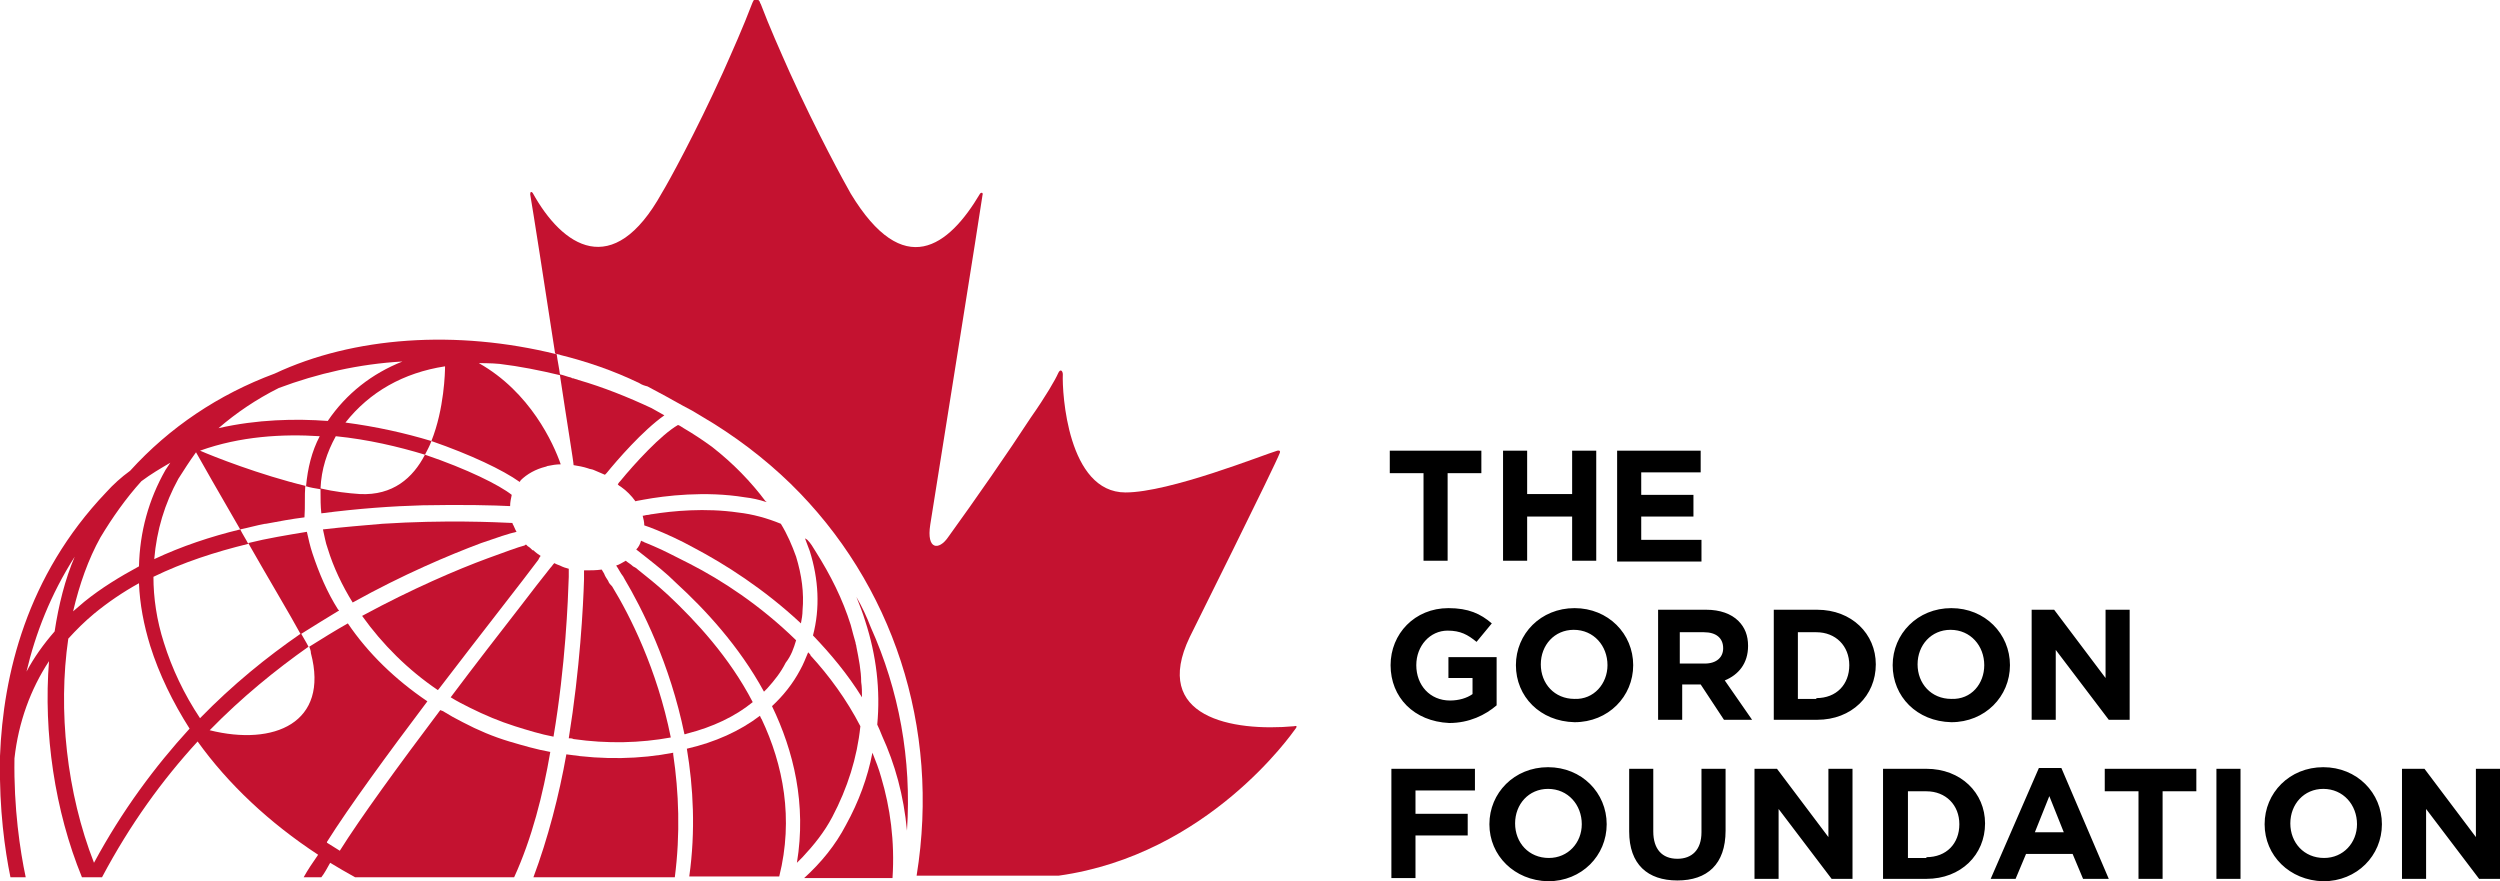
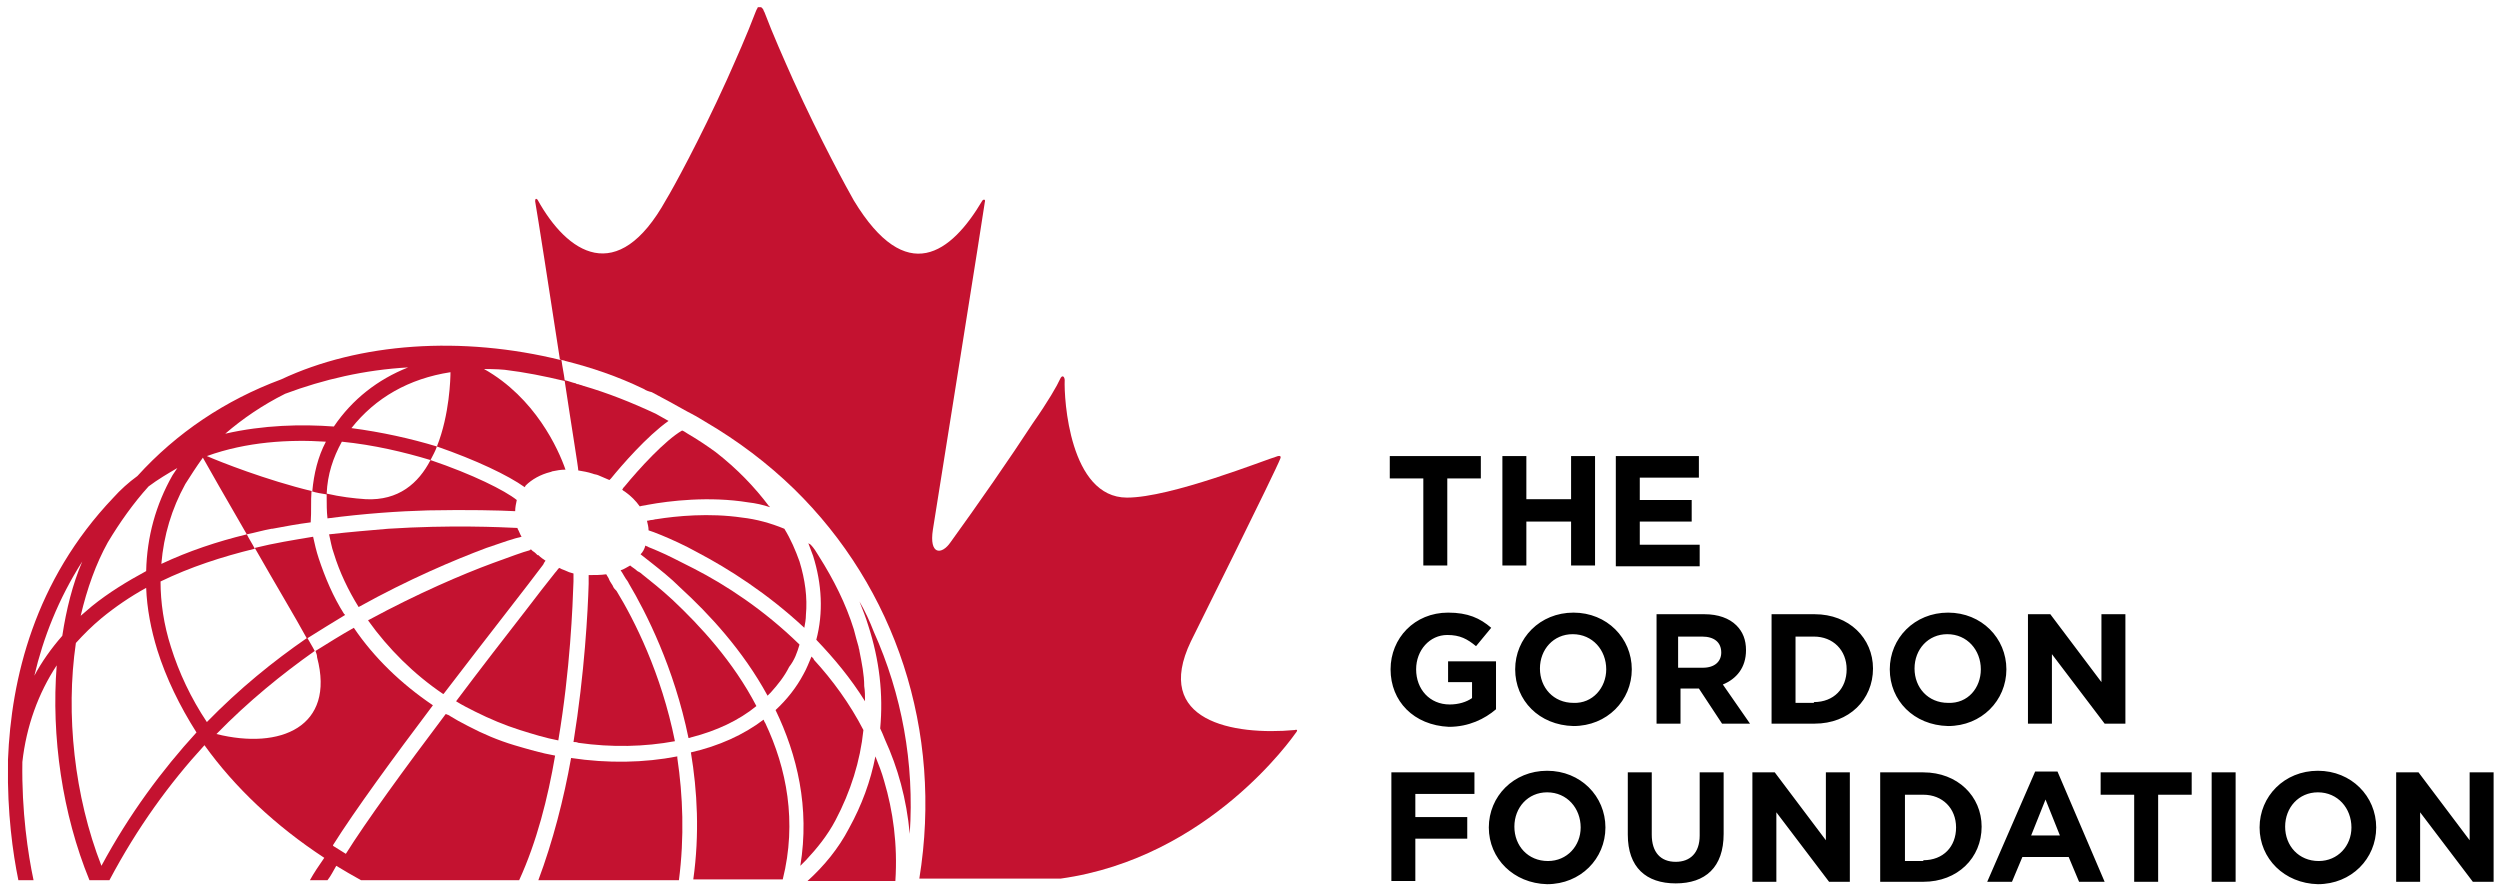
- <svg xmlns="http://www.w3.org/2000/svg" id="Layer_1" viewBox="0 0 311.2 109.6">
-   <style>.st0{fill:#c41230}</style>
-   <path class="st0" d="M64.3 66.2c-.2-.3-.3-.7-.5-1v-.1c-2.1-.1-8.4-.4-16.2.1-2.3.2-4.8.4-7.4.7.2.8.3 1.6.6 2.4.7 2.3 1.8 4.6 3.1 6.7 6.3-3.5 12-5.9 16-7.4 2-.7 3.5-1.2 4.4-1.4zM83.8 93.9v-.2c-4.1.8-8.7.9-13.3.2-.9 5.1-2.3 10.5-4.1 15.3H84c.7-5.4.5-10.6-.2-15.3zM75.7 72.3c-.2-.3-.4-.6-.5-.9-.1-.2-.2-.3-.3-.5-.7.1-1.4.1-2.2.1v1.1c-.1 3.4-.5 11.1-1.9 19.8.2 0 .4 0 .6.1 4.2.6 8.3.5 12.1-.2-1.7-8.5-5.1-15.2-7.3-18.8-.2-.2-.4-.4-.5-.7zM79.1 62.4c.3-.1.6-.1 1-.2 2.7-.5 7.7-1.1 12.6-.3.9.1 1.8.3 2.7.6 0 0 0-.1-.1-.1-1.8-2.4-4-4.7-6.7-6.8-1.1-.8-2.3-1.6-3.5-2.3-.2-.1-.4-.3-.7-.4-2.1 1.2-5.4 4.8-7.2 7-.1.1-.2.2-.3.4.1.1.2.2.4.3.7.5 1.3 1.1 1.8 1.8zM81.2 64c-.2 0-.4.1-.6.1-.2 0-.4.1-.6.1.1.4.2.8.2 1.2.3.1.9.3 1.6.6 1.2.5 2.8 1.2 4.6 2.2 3.8 2 8.7 5.1 13.3 9.4.1-.5.2-1.1.2-1.6.2-2.2-.1-4.4-.8-6.7-.5-1.4-1.1-2.8-1.9-4.1-1.7-.7-3.5-1.2-5.3-1.4-4.1-.6-8.2-.2-10.7.2zM94.8 89.5c-.1-.1-.1-.2-.2-.4-2.5 1.9-5.6 3.3-9.1 4.1.8 4.8 1.1 10.2.3 15.9H97c1.8-7.2.5-13.9-2.2-19.6z" />
-   <path class="st0" d="M148.1 79.3s10.7-21.5 11.2-22.9c0 0 .2-.4-.3-.3-1.7.5-13.4 5.2-18.9 5.2-7.2 0-7.9-12.4-7.8-14.7 0-.4-.3-.8-.6-.1-.3.7-1.5 2.8-3.4 5.5-2.8 4.3-6.9 10.2-10.3 14.9-1.1 1.6-2.7 1.6-2.2-1.6s6.5-40.7 6.5-41c.1-.3-.1-.4-.3-.2-3.9 6.6-9.5 10.9-16.1 0-.8-1.4-4.2-7.6-7.6-15.1-1.2-2.7-2.5-5.6-3.6-8.5-.1-.1-.1-.3-.2-.4l-.2-.2h-.1-.1-.1-.1s-.1.1-.1.2c-.1.1-.1.2-.2.4C92.5 3.4 91.2 6.3 90 9c-3.4 7.5-6.8 13.7-7.6 15-6.1 11-12.4 6.7-16.1 0-.2-.2-.3-.1-.3.2.3 1.7 1.8 11.3 3.1 19.8.2.1.5.1.7.2 3.2.8 6.5 1.9 9.8 3.5.3.2.6.3 1 .4 1.5.8 3 1.6 4.4 2.4.8.4 1.5.8 2.3 1.3 4.1 2.4 7.8 5.2 11.1 8.4 12.7 12.4 18.7 30.3 15.7 48.8h17.7c18.6-2.6 29.1-17.8 29.4-18.2.5-.6-.1-.4-.1-.4-7.7.7-17.8-1.1-13-11.1zM69.7 70.4c-.3-.1-.5-.2-.7-.3-.2.2-.3.4-.5.6-1.1 1.4-2.3 2.9-3.5 4.5-2.8 3.6-5.9 7.6-8.9 11.6.8.5 1.6.9 2.4 1.3 1.8.9 3.7 1.7 5.6 2.3 1.6.5 3.2 1 4.8 1.3 1.5-8.9 1.8-16.9 1.9-19.9v-1c-.4-.1-.7-.2-1.1-.4z" />
-   <path class="st0" d="M99.1 79.7c-4.5-4.4-9.3-7.5-13.2-9.5-1.8-.9-3.3-1.7-4.5-2.2-.5-.2-.9-.4-1.2-.5-.1-.1-.3-.1-.4-.2-.1.4-.3.8-.6 1.1.4.3.9.7 1.4 1.1 1 .8 2.3 1.8 3.6 3.1 3.5 3.2 7.8 7.8 10.9 13.5l.4-.4c.9-1 1.7-2 2.3-3.2.7-.9 1-1.8 1.3-2.8zM68.5 93.6c-1.7-.3-3.4-.8-5.1-1.3-2-.6-3.9-1.4-5.8-2.4-.8-.4-1.7-.9-2.5-1.4-.1 0-.2-.1-.3-.1-5.2 6.9-10 13.5-12.5 17.5-.5-.3-1.1-.7-1.6-1v-.1c2.7-4.3 7.6-11 12.5-17.5-4-2.7-7.4-6-9.9-9.7-1.6.9-3.2 1.9-4.8 2.9.1.3.2.5.2.8 2.3 8.7-4.6 11.6-12.6 9.6 4-4.1 8.2-7.5 12.3-10.4 0 0-.3-.6-.9-1.6 1.6-1 3.2-2 4.7-2.9 0 0 0-.1-.1-.1-1.4-2.2-2.4-4.6-3.2-7-.3-.9-.5-1.8-.7-2.7-2.4.4-4.9.8-7.3 1.4 2.5 4.4 5.2 8.9 6.5 11.3-4.2 2.9-8.4 6.3-12.5 10.5-2-3-3.5-6.2-4.5-9.4-.9-2.8-1.3-5.6-1.3-8.2 3.7-1.8 7.7-3.1 11.8-4.1-.3-.6-.7-1.2-1-1.8-3.7.9-7.3 2.1-10.7 3.7.3-3.6 1.3-6.9 3-10 .7-1.1 1.4-2.2 2.2-3.3.6 1.1 2.9 5.1 5.5 9.6 1-.2 2-.5 3.1-.7h.1c1.6-.3 3.2-.6 4.8-.8.1-1.4 0-2.7.1-3.9.6.2 1.3.3 1.9.4v.4c0 .8 0 1.7.1 2.6 4.6-.6 8.9-.9 12.6-1 5-.1 9 0 10.9.1 0-.5.1-.9.2-1.4-1.5-1.2-5.5-3.2-10.8-5-1.5 2.9-4 5.1-8.1 4.9-1.5-.1-3.2-.3-4.9-.7.1-2.4.8-4.5 1.9-6.5 4 .4 7.8 1.3 11.1 2.3.3-.6.6-1.1.8-1.7 4.9 1.7 8.9 3.6 11 5.1 0-.1.1-.1.1-.2.8-.8 1.9-1.4 3.1-1.7.1 0 .2-.1.3-.1.5-.1 1-.2 1.6-.2-.9-2.6-3.8-9-10.2-12.6 0 0 1.7 0 2.6.1 2.5.3 5 .8 7.5 1.4.9 6 1.7 10.8 1.7 11.2.6.1 1.2.2 1.8.4.2.1.5.1.7.2.5.2.9.4 1.4.6l.2-.2c1.3-1.6 4.5-5.3 7.2-7.2-.5-.3-1.1-.6-1.6-.9-3-1.4-6-2.6-9.1-3.5-.2-.1-.4-.1-.6-.2-.1 0-.2 0-.3-.1-.5-.1-.9-.3-1.4-.4-.1-.8-.3-1.7-.4-2.5C56.8 41 44 41.9 34.2 46.5c-7 2.6-13.1 6.7-18 12.1-1.1.8-2.1 1.7-3 2.7C3.3 71.7.4 84 0 94.1v.7c-.1 5.9.6 11 1.3 14.4h1.9c-.7-3.3-1.5-8.6-1.4-14.8.5-4.5 2-8.6 4.3-12.1-.7 8.9.7 18.6 4.1 26.9h2.5c3.5-6.6 7.5-12.1 11.9-16.9 3.8 5.3 8.9 10.1 15 14.1-.7 1-1.3 1.9-1.8 2.8H40c.4-.5.7-1.1 1.1-1.8 1 .6 2 1.2 3.1 1.8H64c2.2-4.8 3.6-10.3 4.5-15.6zm-13.1-48c0 .7-.1 5.3-1.7 9.3-3.3-1-6.9-1.8-10.7-2.3 3-3.8 7.2-6.2 12.4-7zm-20.7 2.7c4.8-1.8 10-3 15.4-3.3-3.8 1.5-7 4-9.3 7.4-4-.3-8.8-.2-13.6.9 2.2-1.9 4.7-3.6 7.5-5zm5.1 6c-1 1.9-1.5 4-1.7 6.2-5.8-1.4-11.6-3.7-13.2-4.4 5-1.8 10.3-2.1 14.9-1.8zm-22.2 5.6c1.2-.9 2.4-1.6 3.6-2.3l-.6.9c-2.1 3.7-3.2 7.7-3.3 12-2.4 1.3-4.7 2.7-6.8 4.4-.5.4-.9.8-1.4 1.2.8-3.4 1.9-6.5 3.4-9.2 1.5-2.5 3.2-4.9 5.1-7zM3.3 83.6c1.1-4.7 3-9.6 6-14.3-1.2 2.8-2 6-2.5 9.3-1.4 1.6-2.6 3.3-3.5 5zm8.4 23.8c-3.4-8.7-4.5-19-3.2-27.9 1-1.1 2-2.1 3.2-3.1 1.7-1.4 3.6-2.7 5.6-3.8.1 2.6.6 5.2 1.4 7.8 1.1 3.5 2.8 7 4.9 10.3-4.3 4.7-8.4 10.2-11.9 16.7z" />
-   <path class="st0" d="M83.2 74.1c-1.4-1.3-2.8-2.4-3.8-3.2-.2-.2-.4-.3-.6-.4-.3-.3-.7-.5-.9-.7-.4.2-.8.5-1.2.6.3.4.5.9.9 1.4 0 .1.1.1.1.2 2.2 3.7 5.7 10.6 7.5 19.4.2 0 .3-.1.4-.1 3.1-.8 5.9-2.1 8.1-3.9-2.9-5.6-7.1-10.1-10.5-13.3zM100.6 81.2c-.3.7-.6 1.5-1 2.2-.9 1.7-2.1 3.2-3.5 4.5 2.7 5.6 4.3 12.2 3.1 19.5l.7-.7c1.4-1.5 2.7-3.1 3.7-5 1.9-3.6 3.1-7.4 3.5-11.3-1.7-3.3-3.9-6.3-6.2-8.8 0-.1-.1-.2-.3-.4zM106.6 80.5c0-.2-.1-.3-.1-.5-.2-.7-.4-1.4-.6-2.2-1-3.2-2.5-6.2-4.4-9.2-.3-.5-.6-1-1-1.4-.1-.1-.2-.1-.3-.2.2.5.4 1.1.6 1.6 1.1 3.5 1.3 7.1.4 10.5 2.2 2.3 4.3 4.8 6.1 7.7 0-.6 0-1.3-.1-1.9 0-1.4-.3-2.9-.6-4.4zM109.7 96.8c-.3-1.1-.7-2.1-1.1-3.1-.6 3.1-1.7 6.1-3.3 9-1.3 2.5-3.1 4.7-5.2 6.6h11c.3-4.6-.3-8.8-1.4-12.5zM106.6 74.3c.4 1 .8 2 1.1 3 1.4 4.3 1.9 8.6 1.5 12.9.2.4.4.9.6 1.4 1.6 3.5 2.7 7.4 3.1 11.8.6-8.9-1-17.5-4.5-25.3-.5-1.3-1.1-2.6-1.8-3.8zM67.3 69.2c-.3-.2-.6-.4-.9-.7h-.1c-.2-.2-.4-.4-.6-.5l-.2-.2c-.1 0-.1 0-.2.1-.8.2-2.4.8-4.6 1.6-3.8 1.4-9.4 3.8-15.5 7.1 0 0-.1 0-.1.1 2.5 3.5 5.7 6.7 9.4 9.2l.1-.1C60.1 78.6 65.3 72 67 69.7c.1-.2.2-.4.3-.5z" />
-   <g>
-     <path d="M177.2 58.9H173v-2.8h11.4v2.8h-4.2v10.9h-3V58.9zM187.1 56.1h3v5.4h5.6v-5.4h3v13.7h-3v-5.5h-5.6v5.5h-3V56.1zM201.3 56.1h10.4v2.7h-7.4v2.8h6.5v2.7h-6.5v2.9h7.5v2.7h-10.5V56.1z" />
-     <g>
-       <path d="M173.1 82.8c0-3.9 3-7.1 7.2-7.1 2.5 0 4 .7 5.4 1.9l-1.9 2.3c-1.1-.9-2-1.4-3.6-1.4-2.2 0-3.9 1.9-3.9 4.3 0 2.5 1.7 4.4 4.2 4.4 1.1 0 2.1-.3 2.8-.8v-2h-3v-2.6h6v6c-1.4 1.2-3.4 2.2-5.9 2.2-4.4-.2-7.3-3.2-7.3-7.2zM188.7 82.8c0-3.9 3.1-7.1 7.3-7.1 4.2 0 7.3 3.2 7.3 7.1 0 3.9-3.1 7.1-7.3 7.1-4.3-.1-7.3-3.2-7.3-7.1zm11.4 0c0-2.4-1.7-4.4-4.2-4.4-2.4 0-4.1 1.9-4.1 4.3s1.7 4.3 4.2 4.3c2.4.1 4.1-1.9 4.1-4.2zM206.1 75.9h6.3c1.7 0 3.1.5 4 1.4.8.8 1.2 1.8 1.2 3.1 0 2.2-1.2 3.6-2.9 4.3l3.4 4.9h-3.5l-2.9-4.4h-2.3v4.4h-3V75.9zm6.1 6.7c1.5 0 2.3-.8 2.3-1.9 0-1.3-.9-2-2.4-2h-3v3.9h3.1zM220.8 75.9h5.4c4.3 0 7.3 3 7.3 6.8 0 3.9-3 6.9-7.3 6.9h-5.4V75.9zm5.3 11c2.5 0 4.1-1.7 4.1-4.1 0-2.4-1.7-4.1-4.1-4.1h-2.3V87h2.3zM235.6 82.8c0-3.9 3.1-7.1 7.3-7.1 4.2 0 7.3 3.2 7.3 7.1 0 3.9-3.1 7.1-7.3 7.1-4.3-.1-7.3-3.2-7.3-7.1zm11.4 0c0-2.4-1.7-4.4-4.2-4.4-2.4 0-4.1 1.9-4.1 4.3s1.7 4.3 4.2 4.3c2.5.1 4.1-1.9 4.1-4.2zM252.9 75.9h2.8l6.4 8.5v-8.5h3v13.7h-2.6l-6.6-8.7v8.7h-3V75.9z" />
+ <svg xmlns="http://www.w3.org/2000/svg" height="112" viewBox="0 0 313 112" width="313">
+   <g fill="none">
+     <g fill="#c41230">
+       <path d="m65.3 67.2c-.2-.3-.3-.7-.5-1v-.1c-2.1-.1-8.4-.4-16.2.1-2.3.2-4.8.4-7.4.7.2.8.3 1.6.6 2.4.7 2.3 1.8 4.6 3.1 6.7 6.3-3.5 12-5.9 16-7.4 2-.7 3.5-1.2 4.4-1.4zm19.5 27.7v-.2c-4.1.8-8.7.9-13.3.2-.9 5.1-2.3 10.5-4.1 15.3h17.6c.7-5.4.5-10.6-.2-15.3zm-8.1-21.6c-.2-.3-.4-.6-.5-.9-.1-.2-.2-.3-.3-.5-.7.1-1.4.1-2.2.1v1.1c-.1 3.4-.5 11.1-1.9 19.8.2 0 .4 0 .6.1 4.2.6 8.3.5 12.1-.2-1.7-8.5-5.1-15.2-7.3-18.8-.2-.2-.4-.4-.5-.7zm3.4-9.9c.3-.1.6-.1 1-.2 2.7-.5 7.7-1.1 12.6-.3.9.1 1.8.3 2.7.6 0 0 0-.1-.1-.1-1.8-2.4-4-4.7-6.7-6.8-1.1-.8-2.3-1.6-3.5-2.3-.2-.1-.4-.3-.7-.4-2.1 1.2-5.4 4.8-7.2 7-.1.1-.2.2-.3.4.1.1.2.2.4.3.7.5 1.3 1.1 1.8 1.8zm2.1 1.6c-.2 0-.4.1-.6.1s-.4.1-.6.1c.1.4.2.8.2 1.2.3.1.9.3 1.6.6 1.2.5 2.8 1.2 4.6 2.2 3.8 2 8.7 5.1 13.3 9.4.1-.5.2-1.1.2-1.6.2-2.2-.1-4.4-.8-6.7-.5-1.4-1.1-2.8-1.9-4.1-1.7-.7-3.5-1.2-5.3-1.4-4.1-.6-8.2-.2-10.7.2zm13.6 25.5c-.1-.1-.1-.2-.2-.4-2.5 1.9-5.6 3.3-9.1 4.1.8 4.8 1.1 10.2.3 15.9h11.2c1.8-7.2.5-13.9-2.2-19.6z" />
+       <path d="m149.1 80.3s10.7-21.5 11.2-22.9c0 0 .2-.4-.3-.3-1.7.5-13.4 5.2-18.9 5.2-7.2 0-7.9-12.4-7.8-14.7 0-.4-.3-.8-.6-.1s-1.5 2.8-3.4 5.5c-2.8 4.3-6.9 10.2-10.3 14.9-1.1 1.6-2.7 1.6-2.2-1.6s6.5-40.7 6.5-41c.1-.3-.1-.4-.3-.2-3.9 6.6-9.5 10.9-16.1 0-.8-1.4-4.2-7.6-7.6-15.1-1.2-2.7-2.5-5.6-3.6-8.5-.1-.1-.1-.3-.2-.4l-.2-.2h-.1-.1-.1-.1s-.1.1-.1.2c-.1.1-.1.2-.2.4-1.1 2.9-2.4 5.8-3.6 8.5-3.4 7.5-6.8 13.7-7.6 15-6.1 11-12.4 6.7-16.1 0-.2-.2-.3-.1-.3.2.3 1.7 1.8 11.3 3.1 19.8.2.1.5.1.7.2 3.2.8 6.5 1.9 9.8 3.5.3.2.6.3 1 .4 1.5.8 3 1.6 4.4 2.4.8.4 1.5.8 2.3 1.3 4.1 2.4 7.8 5.2 11.1 8.4 12.7 12.4 18.7 30.3 15.7 48.8h17.7c18.6-2.6 29.1-17.8 29.4-18.2.5-.6-.1-.4-.1-.4-7.7.7-17.8-1.1-13-11.1zm-78.4-8.9c-.3-.1-.5-.2-.7-.3-.2.2-.3.4-.5.6-1.1 1.4-2.3 2.9-3.5 4.5-2.8 3.6-5.9 7.6-8.9 11.6.8.5 1.6.9 2.4 1.3 1.8.9 3.7 1.7 5.6 2.3 1.6.5 3.2 1 4.8 1.3 1.5-8.9 1.8-16.9 1.9-19.9v-1c-.4-.1-.7-.2-1.1-.4z" />
+       <path d="m100.1 80.7c-4.5-4.4-9.3-7.5-13.2-9.5-1.8-.9-3.3-1.7-4.5-2.2-.5-.2-.9-.4-1.2-.5-.1-.1-.3-.1-.4-.2-.1.4-.3.8-.6 1.1.4.3.9.7 1.4 1.1 1 .8 2.3 1.8 3.6 3.1 3.5 3.2 7.8 7.8 10.9 13.5l.4-.4c.9-1 1.7-2 2.3-3.2.7-.9 1-1.8 1.3-2.8zm-30.6 13.9c-1.7-.3-3.4-.8-5.1-1.3-2-.6-3.9-1.4-5.8-2.4-.8-.4-1.7-.9-2.5-1.4-.1 0-.2-.1-.3-.1-5.2 6.9-10 13.5-12.5 17.5-.5-.3-1.1-.7-1.6-1v-.1c2.7-4.3 7.6-11 12.5-17.5-4-2.7-7.4-6-9.9-9.7-1.6.9-3.2 1.9-4.8 2.9.1.3.2.5.2.8 2.3 8.7-4.6 11.6-12.6 9.6 4-4.1 8.2-7.5 12.3-10.4 0 0-.3-.6-.9-1.6 1.6-1 3.2-2 4.7-2.9 0 0 0-.1-.1-.1-1.4-2.2-2.4-4.6-3.2-7-.3-.9-.5-1.8-.7-2.7-2.4.4-4.9.8-7.3 1.4 2.5 4.4 5.2 8.9 6.5 11.3-4.2 2.9-8.4 6.3-12.5 10.5-2-3-3.5-6.2-4.5-9.4-.9-2.8-1.3-5.6-1.3-8.2 3.7-1.8 7.7-3.1 11.8-4.1-.3-.6-.7-1.2-1-1.8-3.7.9-7.3 2.1-10.7 3.7.3-3.6 1.3-6.9 3-10 .7-1.1 1.4-2.2 2.2-3.3.6 1.1 2.9 5.1 5.5 9.6 1-.2 2-.5 3.1-.7h.1c1.6-.3 3.2-.6 4.8-.8.1-1.4 0-2.7.1-3.9.6.2 1.3.3 1.9.4v.4c0 .8 0 1.7.1 2.6 4.6-.6 8.9-.9 12.6-1 5-.1 9 0 10.9.1 0-.5.1-.9.2-1.4-1.5-1.2-5.5-3.2-10.8-5-1.5 2.9-4 5.1-8.1 4.9-1.5-.1-3.2-.3-4.9-.7.1-2.4.8-4.5 1.9-6.5 4 .4 7.8 1.3 11.1 2.3.3-.6.6-1.1.8-1.7 4.9 1.7 8.9 3.6 11 5.1 0-.1.1-.1.1-.2.8-.8 1.9-1.4 3.1-1.7.1 0 .2-.1.3-.1.5-.1 1-.2 1.6-.2-.9-2.6-3.8-9-10.2-12.6 0 0 1.7 0 2.6.1 2.5.3 5 .8 7.5 1.4.9 6 1.7 10.8 1.7 11.2.6.1 1.2.2 1.8.4.2.1.5.1.7.2.5.2.9.4 1.4.6l.2-.2c1.3-1.6 4.5-5.3 7.2-7.2-.5-.3-1.1-.6-1.6-.9-3-1.4-6-2.6-9.1-3.5-.2-.1-.4-.1-.6-.2-.1 0-.2 0-.3-.1-.5-.1-.9-.3-1.4-.4-.1-.8-.3-1.7-.4-2.5-12.5-3.1-25.3-2.2-35.1 2.4-7 2.6-13.1 6.7-18 12.1-1.1.8-2.1 1.7-3 2.7-9.9 10.4-12.8 22.7-13.2 32.8v.7c-.1 5.9.6 11 1.3 14.4h1.9c-.7-3.3-1.5-8.6-1.4-14.8.5-4.5 2-8.6 4.3-12.1-.7 8.9.7 18.6 4.1 26.9h2.5c3.5-6.6 7.5-12.1 11.9-16.9 3.8 5.3 8.9 10.1 15 14.1-.7 1-1.3 1.9-1.8 2.8h2.2c.4-.5.7-1.1 1.1-1.8 1 .6 2 1.2 3.1 1.8h19.8c2.2-4.8 3.6-10.3 4.5-15.6zm-13.1-48c0 .7-.1 5.3-1.7 9.3-3.3-1-6.9-1.8-10.7-2.3 3-3.8 7.2-6.2 12.4-7zm-20.7 2.7c4.8-1.8 10-3 15.4-3.3-3.8 1.5-7 4-9.3 7.4-4-.3-8.8-.2-13.6.9 2.2-1.9 4.7-3.6 7.5-5zm5.1 6c-1 1.9-1.5 4-1.7 6.2-5.8-1.4-11.6-3.7-13.2-4.4 5-1.8 10.3-2.1 14.9-1.8zm-22.2 5.6c1.2-.9 2.4-1.6 3.6-2.3l-.6.9c-2.1 3.7-3.2 7.7-3.3 12-2.4 1.3-4.7 2.7-6.8 4.4-.5.4-.9.8-1.4 1.2.8-3.4 1.9-6.5 3.4-9.2 1.5-2.5 3.2-4.9 5.1-7zm-14.3 23.7c1.1-4.7 3-9.6 6-14.3-1.2 2.8-2 6-2.5 9.3-1.4 1.6-2.6 3.3-3.5 5zm8.4 23.8c-3.4-8.7-4.5-19-3.2-27.9 1-1.1 2-2.1 3.2-3.1 1.7-1.4 3.6-2.7 5.6-3.8.1 2.6.6 5.2 1.4 7.8 1.1 3.5 2.8 7 4.9 10.3-4.3 4.7-8.4 10.2-11.9 16.7z" />
+       <path d="m84.2 75.1c-1.4-1.3-2.8-2.4-3.8-3.2-.2-.2-.4-.3-.6-.4-.3-.3-.7-.5-.9-.7-.4.2-.8.5-1.2.6.3.4.5.9.9 1.4 0 .1.1.1.1.2 2.2 3.7 5.7 10.6 7.5 19.4.2 0 .3-.1.4-.1 3.1-.8 5.9-2.1 8.1-3.9-2.9-5.6-7.1-10.1-10.5-13.3zm17.4 7.1c-.3.7-.6 1.5-1 2.2-.9 1.7-2.1 3.2-3.5 4.5 2.7 5.6 4.3 12.2 3.1 19.5l.7-.7c1.4-1.5 2.7-3.1 3.7-5 1.9-3.6 3.1-7.4 3.5-11.3-1.7-3.3-3.9-6.3-6.2-8.8 0-.1-.1-.2-.3-.4zm6-.7c0-.2-.1-.3-.1-.5-.2-.7-.4-1.4-.6-2.2-1-3.2-2.5-6.2-4.4-9.2-.3-.5-.6-1-1-1.4-.1-.1-.2-.1-.3-.2.2.5.4 1.1.6 1.6 1.1 3.5 1.3 7.1.4 10.5 2.2 2.3 4.3 4.8 6.1 7.7 0-.6 0-1.3-.1-1.9 0-1.4-.3-2.9-.6-4.4zm3.1 16.3c-.3-1.1-.7-2.1-1.1-3.1-.6 3.1-1.7 6.1-3.3 9-1.3 2.5-3.1 4.7-5.2 6.6h11c.3-4.6-.3-8.8-1.4-12.5zm-3.1-22.5c.4 1 .8 2 1.1 3 1.4 4.3 1.9 8.6 1.5 12.9.2.4.4.9.6 1.4 1.6 3.5 2.7 7.4 3.1 11.8.6-8.9-1-17.5-4.5-25.3-.5-1.3-1.1-2.6-1.8-3.8zm-39.3-5.1c-.3-.2-.6-.4-.9-.7h-.1c-.2-.2-.4-.4-.6-.5l-.2-.2c-.1 0-.1 0-.2.1-.8.2-2.4.8-4.6 1.6-3.8 1.4-9.4 3.8-15.5 7.1 0 0-.1 0-.1.1 2.5 3.5 5.7 6.7 9.4 9.2l.1-.1c5.5-7.2 10.7-13.8 12.4-16.1.1-.2.2-.4.3-.5z" />
    </g>
-     <g>
-       <path d="M173.1 95.7h10.5v2.7h-7.4v2.9h6.5v2.7h-6.5v5.3h-3V95.7zM185.4 102.6c0-3.9 3.1-7.1 7.3-7.1 4.2 0 7.3 3.2 7.3 7.1 0 3.9-3.1 7.1-7.3 7.1-4.2-.1-7.3-3.2-7.3-7.1zm11.5 0c0-2.4-1.7-4.4-4.2-4.4-2.4 0-4.1 1.9-4.1 4.3s1.7 4.3 4.2 4.3c2.4 0 4.1-1.9 4.1-4.2zM202.8 103.5v-7.8h3v7.8c0 2.2 1.1 3.4 3 3.4 1.8 0 3-1.1 3-3.3v-7.9h3v7.7c0 4.2-2.3 6.2-6 6.2s-6-2-6-6.1zM218.4 95.7h2.8l6.4 8.5v-8.5h3v13.7H228l-6.6-8.7v8.7h-3V95.7zM234.4 95.7h5.4c4.3 0 7.3 3 7.3 6.8 0 3.9-3 6.9-7.3 6.9h-5.4V95.7zm5.4 11c2.5 0 4.1-1.7 4.1-4.1 0-2.4-1.7-4.1-4.1-4.1h-2.3v8.3h2.3zM253.8 95.6h2.8l5.9 13.8h-3.2l-1.3-3.1h-5.8l-1.3 3.1h-3.1l6-13.8zm3.1 8l-1.8-4.5-1.8 4.5h3.6zM266.2 98.5H262v-2.8h11.4v2.8h-4.2v10.9h-3V98.5zM275.9 95.7h3v13.7h-3V95.7zM281.9 102.6c0-3.9 3.1-7.1 7.3-7.1 4.2 0 7.3 3.2 7.3 7.1 0 3.9-3.1 7.1-7.3 7.1-4.2-.1-7.3-3.2-7.3-7.1zm11.5 0c0-2.4-1.7-4.4-4.2-4.4-2.4 0-4.1 1.9-4.1 4.3s1.7 4.3 4.2 4.3c2.4 0 4.1-1.9 4.1-4.2zM299 95.7h2.8l6.4 8.5v-8.5h3v13.7h-2.6l-6.6-8.7v8.7h-3V95.7z" />
+     <g fill="#000" transform="translate(174 57)">
+       <path d="m4.2 2.9h-4.2v-2.8h11.4v2.8h-4.2v10.9h-3zm9.9-2.8h3v5.4h5.6v-5.4h3v13.7h-3v-5.5h-5.6v5.5h-3zm14.2 0h10.4v2.7h-7.4v2.8h6.5v2.7h-6.5v2.9h7.5v2.7h-10.5z" />
+       <path d="m.1 26.8c0-3.9 3-7.1 7.2-7.1 2.5 0 4 .7 5.4 1.9l-1.9 2.3c-1.1-.9-2-1.4-3.6-1.4-2.2 0-3.9 1.9-3.9 4.3 0 2.5 1.7 4.4 4.2 4.4 1.1 0 2.1-.3 2.8-.8v-2h-3v-2.6h6v6c-1.4 1.2-3.4 2.2-5.9 2.2-4.4-.2-7.3-3.2-7.3-7.2zm15.6 0c0-3.9 3.1-7.1 7.3-7.1s7.3 3.2 7.3 7.1-3.1 7.1-7.3 7.1c-4.3-.1-7.3-3.2-7.3-7.1zm11.4 0c0-2.4-1.7-4.4-4.2-4.4-2.4 0-4.1 1.9-4.1 4.3s1.7 4.3 4.2 4.3c2.4.1 4.1-1.9 4.1-4.2zm6-6.9h6.3c1.7 0 3.1.5 4 1.4.8.8 1.2 1.8 1.2 3.1 0 2.2-1.2 3.6-2.9 4.3l3.4 4.9h-3.5l-2.9-4.4h-2.3v4.4h-3v-13.7zm6.1 6.7c1.5 0 2.3-.8 2.3-1.9 0-1.3-.9-2-2.4-2h-3v3.9zm8.6-6.7h5.4c4.3 0 7.3 3 7.3 6.8 0 3.9-3 6.9-7.3 6.9h-5.4zm5.3 11c2.5 0 4.1-1.7 4.1-4.1s-1.7-4.1-4.1-4.1h-2.3v8.3h2.3zm9.5-4.1c0-3.9 3.1-7.1 7.3-7.1s7.3 3.2 7.3 7.1-3.1 7.1-7.3 7.1c-4.3-.1-7.3-3.2-7.3-7.1zm11.4 0c0-2.4-1.7-4.4-4.2-4.4-2.4 0-4.1 1.9-4.1 4.3s1.7 4.3 4.2 4.3c2.5.1 4.1-1.9 4.1-4.2zm5.9-6.9h2.8l6.4 8.5v-8.5h3v13.7h-2.6l-6.6-8.7v8.7h-3z" />
+       <path d="m.1 39.7h10.5v2.7h-7.4v2.9h6.5v2.7h-6.5v5.3h-3v-13.6zm12.3 6.9c0-3.9 3.1-7.1 7.3-7.1s7.3 3.2 7.3 7.1-3.1 7.1-7.3 7.1c-4.2-.1-7.3-3.2-7.3-7.1zm11.5 0c0-2.4-1.7-4.4-4.2-4.4-2.4 0-4.1 1.9-4.1 4.3s1.7 4.3 4.2 4.3c2.4 0 4.1-1.9 4.1-4.2zm5.9.9v-7.8h3v7.8c0 2.2 1.1 3.4 3 3.4 1.8 0 3-1.1 3-3.3v-7.9h3v7.7c0 4.2-2.3 6.2-6 6.2s-6-2-6-6.1zm15.6-7.8h2.8l6.4 8.5v-8.5h3v13.7h-2.6l-6.6-8.7v8.7h-3zm16 0h5.4c4.3 0 7.3 3 7.3 6.8 0 3.9-3 6.9-7.3 6.9h-5.4zm5.4 11c2.5 0 4.1-1.7 4.1-4.1s-1.7-4.1-4.1-4.1h-2.3v8.3h2.3zm14-11.1h2.8l5.9 13.8h-3.2l-1.3-3.1h-5.8l-1.3 3.1h-3.1zm3.1 8-1.8-4.5-1.8 4.5zm9.3-5.1h-4.2v-2.8h11.4v2.8h-4.2v10.9h-3zm9.7-2.8h3v13.7h-3zm6 6.9c0-3.9 3.1-7.1 7.3-7.1s7.3 3.2 7.3 7.1-3.1 7.1-7.3 7.1c-4.2-.1-7.3-3.2-7.3-7.1zm11.5 0c0-2.4-1.7-4.4-4.2-4.4-2.4 0-4.1 1.9-4.1 4.3s1.7 4.3 4.2 4.3c2.4 0 4.1-1.9 4.1-4.2zm5.6-6.9h2.8l6.4 8.5v-8.5h3v13.7h-2.6l-6.6-8.7v8.7h-3z" />
    </g>
  </g>
</svg>
